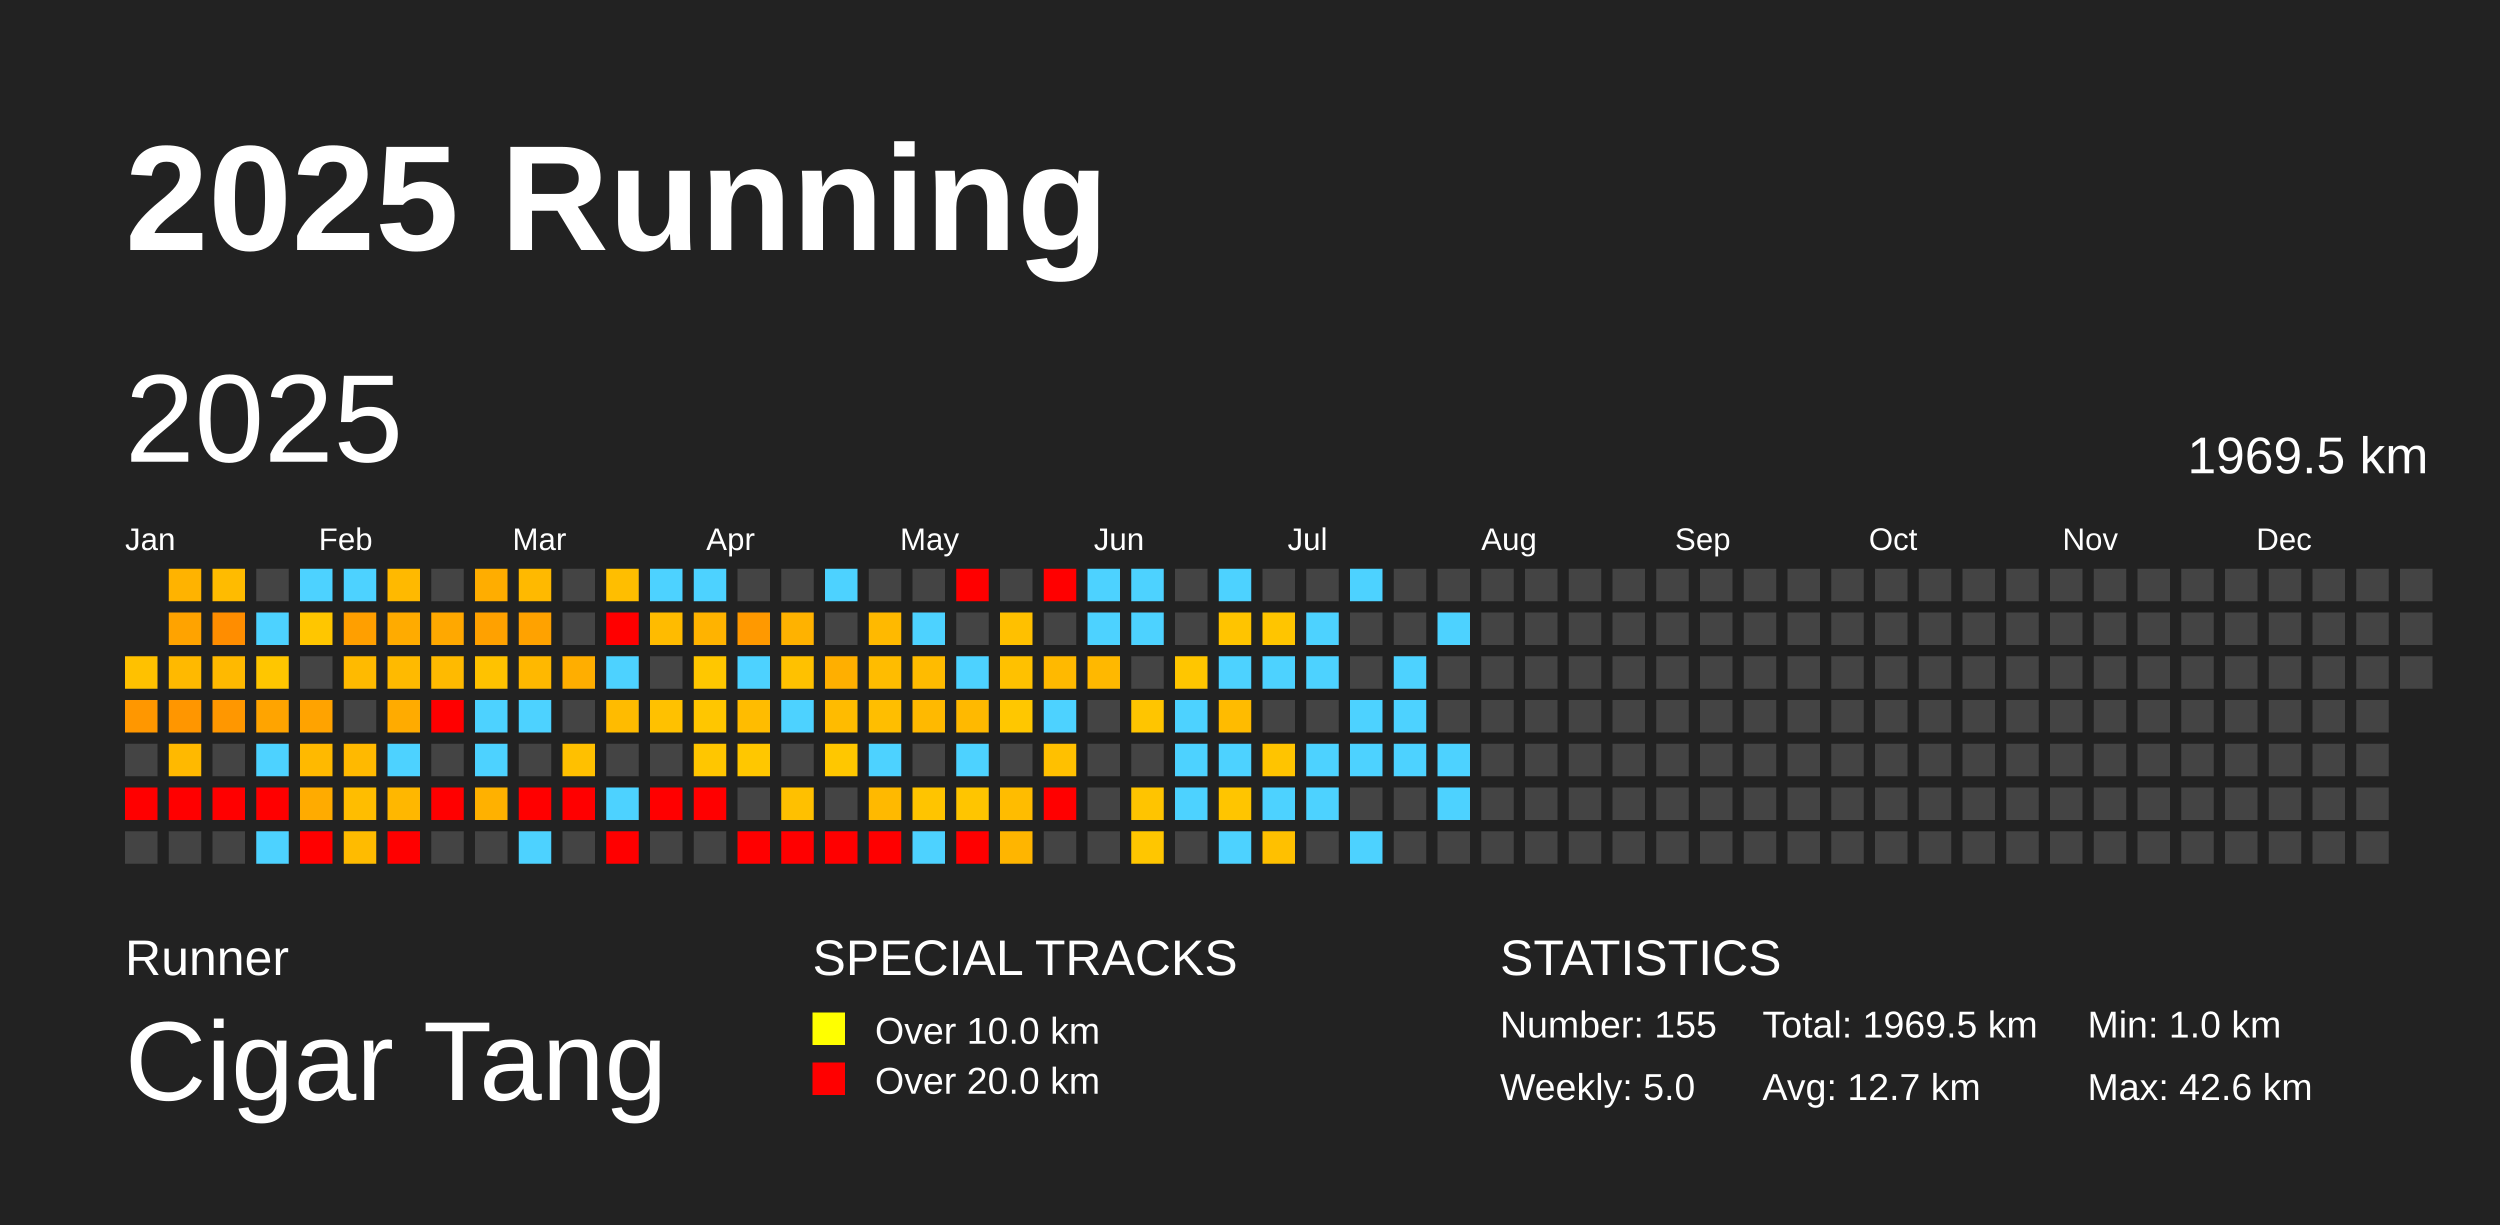
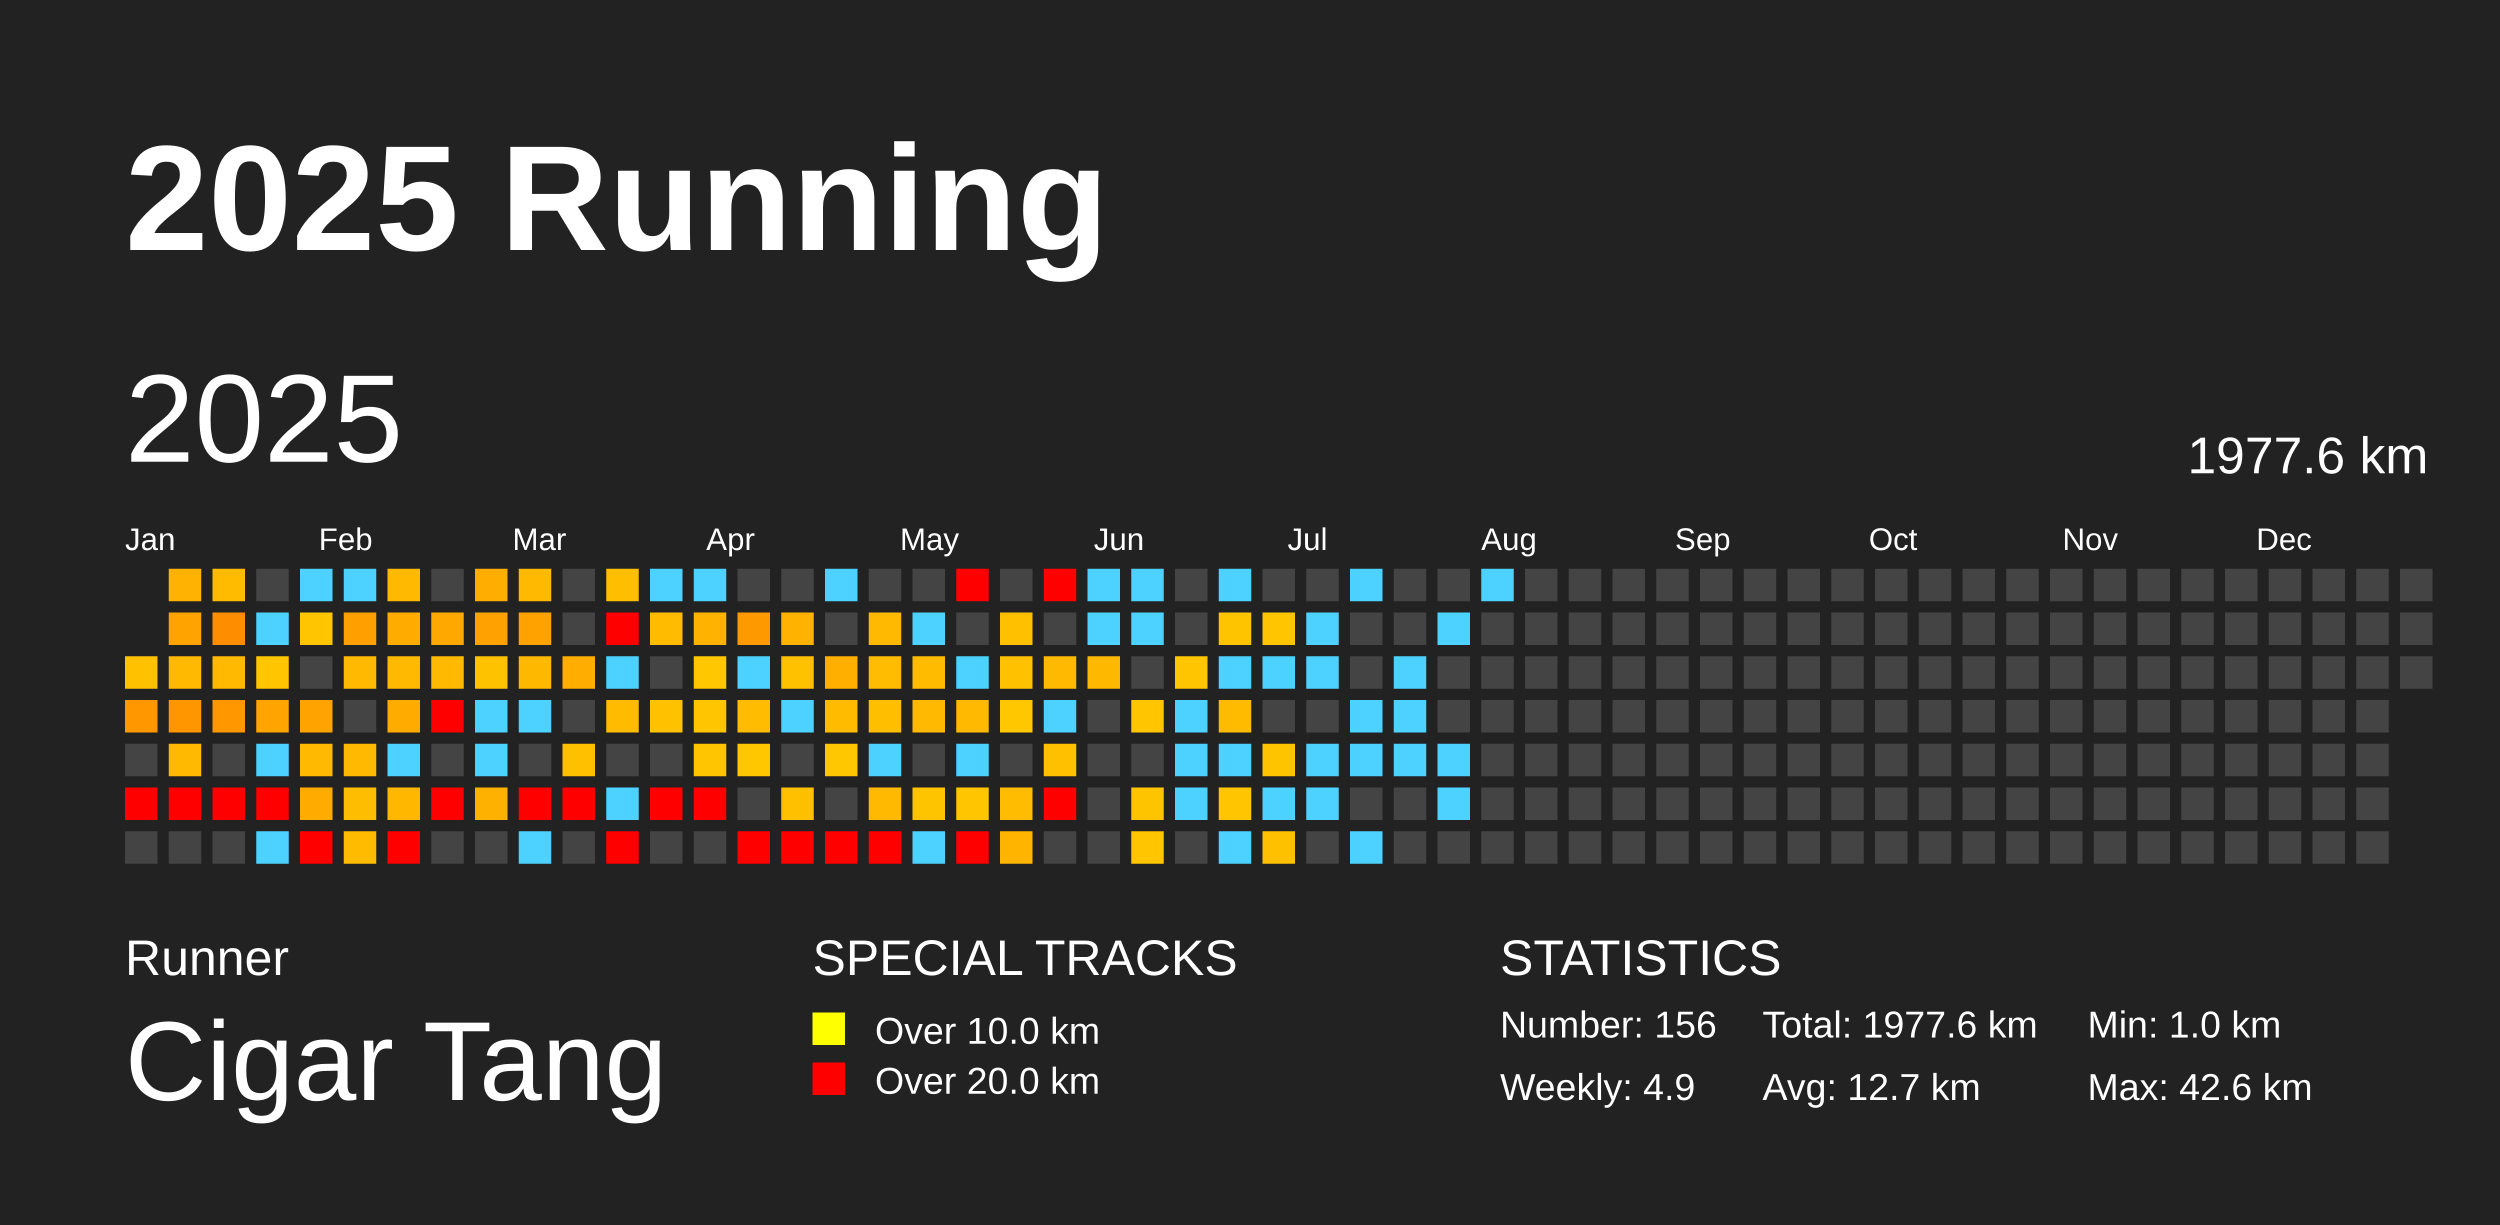
<svg xmlns="http://www.w3.org/2000/svg" baseProfile="full" height="98mm" version="1.1" viewBox="0,0,200,98" width="200mm">
  <defs />
  <rect fill="#222222" height="98" width="200" x="0" y="0" />
  <text fill="#FFFFFF" style="font-size:12px; font-family:Arial; font-weight:bold;" x="10" y="20">2025 Running</text>
  <text fill="#FFFFFF" style="font-size:4px; font-family:Arial" x="10" y="78">Runner</text>
  <text fill="#FFFFFF" style="font-size:9px; font-family:Arial" x="10" y="88">Cigar Tang</text>
  <text fill="#FFFFFF" style="font-size:4px; font-family:Arial" x="65" y="78">SPECIAL TRACKS</text>
  <rect fill="yellow" height="2.6" width="2.6" x="65" y="81" />
  <text fill="#FFFFFF" style="font-size:3px; font-family:Arial" x="70" y="83.5">Over 10.0 km</text>
  <rect fill="red" height="2.6" width="2.6" x="65" y="85" />
  <text fill="#FFFFFF" style="font-size:3px; font-family:Arial" x="70" y="87.5">Over 20.0 km</text>
  <text fill="#FFFFFF" style="font-size:4px; font-family:Arial" x="120" y="78">STATISTICS</text>
-   <text fill="#FFFFFF" style="font-size:3px; font-family:Arial" x="120" y="83">Number: 155</text>
-   <text fill="#FFFFFF" style="font-size:3px; font-family:Arial" x="120" y="88">Weekly: 5.0</text>
-   <text fill="#FFFFFF" style="font-size:3px; font-family:Arial" x="141" y="83">Total: 1969.5 km</text>
+   <text fill="#FFFFFF" style="font-size:3px; font-family:Arial" x="120" y="83">Number: 156</text>
+   <text fill="#FFFFFF" style="font-size:3px; font-family:Arial" x="120" y="88">Weekly: 4.9</text>
+   <text fill="#FFFFFF" style="font-size:3px; font-family:Arial" x="141" y="83">Total: 1977.6 km</text>
  <text fill="#FFFFFF" style="font-size:3px; font-family:Arial" x="141" y="88">Avg: 12.7 km</text>
  <text fill="#FFFFFF" style="font-size:3px; font-family:Arial" x="167" y="83">Min: 1.0 km</text>
  <text fill="#FFFFFF" style="font-size:3px; font-family:Arial" x="167" y="88">Max: 42.6 km</text>
  <text dominant-baseline="hanging" fill="#FFFFFF" style="font-size:10.0px; font-family:Arial;" x="10" y="30">2025</text>
-   <text dominant-baseline="hanging" fill="#FFFFFF" style="font-size:4.125px; font-family:Arial;" x="175" y="35">1969.5 km</text>
+   <text dominant-baseline="hanging" fill="#FFFFFF" style="font-size:4.125px; font-family:Arial;" x="175" y="35">1977.6 km</text>
  <text fill="#FFFFFF" style="font-size:2.5px; font-family:Arial" x="10.0" y="44">Jan</text>
  <text fill="#FFFFFF" style="font-size:2.5px; font-family:Arial" x="25.5" y="44">Feb</text>
  <text fill="#FFFFFF" style="font-size:2.5px; font-family:Arial" x="41.0" y="44">Mar</text>
  <text fill="#FFFFFF" style="font-size:2.5px; font-family:Arial" x="56.5" y="44">Apr</text>
  <text fill="#FFFFFF" style="font-size:2.5px; font-family:Arial" x="72.0" y="44">May</text>
  <text fill="#FFFFFF" style="font-size:2.5px; font-family:Arial" x="87.5" y="44">Jun</text>
  <text fill="#FFFFFF" style="font-size:2.5px; font-family:Arial" x="103.0" y="44">Jul</text>
  <text fill="#FFFFFF" style="font-size:2.5px; font-family:Arial" x="118.5" y="44">Aug</text>
  <text fill="#FFFFFF" style="font-size:2.5px; font-family:Arial" x="134.0" y="44">Sep</text>
  <text fill="#FFFFFF" style="font-size:2.5px; font-family:Arial" x="149.5" y="44">Oct</text>
  <text fill="#FFFFFF" style="font-size:2.5px; font-family:Arial" x="165.0" y="44">Nov</text>
  <text fill="#FFFFFF" style="font-size:2.5px; font-family:Arial" x="180.5" y="44">Dec</text>
  <rect fill="#ffc100" height="2.6" width="2.6" x="10.0" y="52.5" />
  <rect fill="#ff9700" height="2.6" width="2.6" x="10.0" y="56.0" />
  <rect fill="#444444" height="2.6" width="2.6" x="10.0" y="59.5" />
  <rect fill="red" height="2.6" width="2.6" x="10.0" y="63.0" />
  <rect fill="#444444" height="2.6" width="2.6" x="10.0" y="66.5" />
  <rect fill="#ffb300" height="2.6" width="2.6" x="13.5" y="45.5" />
  <rect fill="#ffa300" height="2.6" width="2.6" x="13.5" y="49.0" />
  <rect fill="#ffb900" height="2.6" width="2.6" x="13.5" y="52.5" />
  <rect fill="#ff9600" height="2.6" width="2.6" x="13.5" y="56.0" />
  <rect fill="#ffb900" height="2.6" width="2.6" x="13.5" y="59.5" />
  <rect fill="red" height="2.6" width="2.6" x="13.5" y="63.0" />
  <rect fill="#444444" height="2.6" width="2.6" x="13.5" y="66.5" />
  <rect fill="#ffbb00" height="2.6" width="2.6" x="17.0" y="45.5" />
  <rect fill="#ff8d00" height="2.6" width="2.6" x="17.0" y="49.0" />
  <rect fill="#ffb900" height="2.6" width="2.6" x="17.0" y="52.5" />
  <rect fill="#ff9700" height="2.6" width="2.6" x="17.0" y="56.0" />
  <rect fill="#444444" height="2.6" width="2.6" x="17.0" y="59.5" />
  <rect fill="red" height="2.6" width="2.6" x="17.0" y="63.0" />
  <rect fill="#444444" height="2.6" width="2.6" x="17.0" y="66.5" />
  <rect fill="#444444" height="2.6" width="2.6" x="20.5" y="45.5" />
  <rect fill="#4dd2ff" height="2.6" width="2.6" x="20.5" y="49.0" />
  <rect fill="#ffc600" height="2.6" width="2.6" x="20.5" y="52.5" />
  <rect fill="#ffa400" height="2.6" width="2.6" x="20.5" y="56.0" />
  <rect fill="#4dd2ff" height="2.6" width="2.6" x="20.5" y="59.5" />
  <rect fill="red" height="2.6" width="2.6" x="20.5" y="63.0" />
  <rect fill="#4dd2ff" height="2.6" width="2.6" x="20.5" y="66.5" />
  <rect fill="#4dd2ff" height="2.6" width="2.6" x="24.0" y="45.5" />
  <rect fill="#ffc600" height="2.6" width="2.6" x="24.0" y="49.0" />
  <rect fill="#444444" height="2.6" width="2.6" x="24.0" y="52.5" />
  <rect fill="#ffa300" height="2.6" width="2.6" x="24.0" y="56.0" />
  <rect fill="#ffb900" height="2.6" width="2.6" x="24.0" y="59.5" />
  <rect fill="#ffab00" height="2.6" width="2.6" x="24.0" y="63.0" />
  <rect fill="red" height="2.6" width="2.6" x="24.0" y="66.5" />
  <rect fill="#4dd2ff" height="2.6" width="2.6" x="27.5" y="45.5" />
  <rect fill="#ff9f00" height="2.6" width="2.6" x="27.5" y="49.0" />
  <rect fill="#ffba00" height="2.6" width="2.6" x="27.5" y="52.5" />
  <rect fill="#444444" height="2.6" width="2.6" x="27.5" y="56.0" />
  <rect fill="#ffb900" height="2.6" width="2.6" x="27.5" y="59.5" />
  <rect fill="#ffbd00" height="2.6" width="2.6" x="27.5" y="63.0" />
  <rect fill="#ffbb00" height="2.6" width="2.6" x="27.5" y="66.5" />
  <rect fill="#ffb900" height="2.6" width="2.6" x="31.0" y="45.5" />
  <rect fill="#ffab00" height="2.6" width="2.6" x="31.0" y="49.0" />
  <rect fill="#ffba00" height="2.6" width="2.6" x="31.0" y="52.5" />
  <rect fill="#ffab00" height="2.6" width="2.6" x="31.0" y="56.0" />
  <rect fill="#4dd2ff" height="2.6" width="2.6" x="31.0" y="59.5" />
  <rect fill="#ffb700" height="2.6" width="2.6" x="31.0" y="63.0" />
  <rect fill="red" height="2.6" width="2.6" x="31.0" y="66.5" />
  <rect fill="#444444" height="2.6" width="2.6" x="34.5" y="45.5" />
  <rect fill="#ffa800" height="2.6" width="2.6" x="34.5" y="49.0" />
  <rect fill="#ffba00" height="2.6" width="2.6" x="34.5" y="52.5" />
  <rect fill="red" height="2.6" width="2.6" x="34.5" y="56.0" />
  <rect fill="#444444" height="2.6" width="2.6" x="34.5" y="59.5" />
  <rect fill="red" height="2.6" width="2.6" x="34.5" y="63.0" />
  <rect fill="#444444" height="2.6" width="2.6" x="34.5" y="66.5" />
  <rect fill="#ffad00" height="2.6" width="2.6" x="38.0" y="45.5" />
  <rect fill="#ffa100" height="2.6" width="2.6" x="38.0" y="49.0" />
  <rect fill="#ffc200" height="2.6" width="2.6" x="38.0" y="52.5" />
  <rect fill="#4dd2ff" height="2.6" width="2.6" x="38.0" y="56.0" />
  <rect fill="#4dd2ff" height="2.6" width="2.6" x="38.0" y="59.5" />
  <rect fill="#ffb100" height="2.6" width="2.6" x="38.0" y="63.0" />
  <rect fill="#444444" height="2.6" width="2.6" x="38.0" y="66.5" />
  <rect fill="#ffb900" height="2.6" width="2.6" x="41.5" y="45.5" />
  <rect fill="#ffa200" height="2.6" width="2.6" x="41.5" y="49.0" />
  <rect fill="#ffb800" height="2.6" width="2.6" x="41.5" y="52.5" />
  <rect fill="#4dd2ff" height="2.6" width="2.6" x="41.5" y="56.0" />
  <rect fill="#444444" height="2.6" width="2.6" x="41.5" y="59.5" />
  <rect fill="red" height="2.6" width="2.6" x="41.5" y="63.0" />
  <rect fill="#4dd2ff" height="2.6" width="2.6" x="41.5" y="66.5" />
  <rect fill="#444444" height="2.6" width="2.6" x="45.0" y="45.5" />
  <rect fill="#444444" height="2.6" width="2.6" x="45.0" y="49.0" />
  <rect fill="#ffae00" height="2.6" width="2.6" x="45.0" y="52.5" />
  <rect fill="#444444" height="2.6" width="2.6" x="45.0" y="56.0" />
  <rect fill="#ffc000" height="2.6" width="2.6" x="45.0" y="59.5" />
  <rect fill="red" height="2.6" width="2.6" x="45.0" y="63.0" />
  <rect fill="#444444" height="2.6" width="2.6" x="45.0" y="66.5" />
  <rect fill="#ffbe00" height="2.6" width="2.6" x="48.5" y="45.5" />
  <rect fill="red" height="2.6" width="2.6" x="48.5" y="49.0" />
  <rect fill="#4dd2ff" height="2.6" width="2.6" x="48.5" y="52.5" />
  <rect fill="#ffbb00" height="2.6" width="2.6" x="48.5" y="56.0" />
  <rect fill="#444444" height="2.6" width="2.6" x="48.5" y="59.5" />
  <rect fill="#4dd2ff" height="2.6" width="2.6" x="48.5" y="63.0" />
  <rect fill="red" height="2.6" width="2.6" x="48.5" y="66.5" />
  <rect fill="#4dd2ff" height="2.6" width="2.6" x="52.0" y="45.5" />
  <rect fill="#ffbb00" height="2.6" width="2.6" x="52.0" y="49.0" />
  <rect fill="#444444" height="2.6" width="2.6" x="52.0" y="52.5" />
  <rect fill="#ffc100" height="2.6" width="2.6" x="52.0" y="56.0" />
  <rect fill="#444444" height="2.6" width="2.6" x="52.0" y="59.5" />
  <rect fill="red" height="2.6" width="2.6" x="52.0" y="63.0" />
  <rect fill="#444444" height="2.6" width="2.6" x="52.0" y="66.5" />
  <rect fill="#4dd2ff" height="2.6" width="2.6" x="55.5" y="45.5" />
  <rect fill="#ffb300" height="2.6" width="2.6" x="55.5" y="49.0" />
  <rect fill="#ffc700" height="2.6" width="2.6" x="55.5" y="52.5" />
  <rect fill="#ffc600" height="2.6" width="2.6" x="55.5" y="56.0" />
  <rect fill="#ffc600" height="2.6" width="2.6" x="55.5" y="59.5" />
  <rect fill="red" height="2.6" width="2.6" x="55.5" y="63.0" />
  <rect fill="#444444" height="2.6" width="2.6" x="55.5" y="66.5" />
  <rect fill="#444444" height="2.6" width="2.6" x="59.0" y="45.5" />
  <rect fill="#ff9900" height="2.6" width="2.6" x="59.0" y="49.0" />
  <rect fill="#4dd2ff" height="2.6" width="2.6" x="59.0" y="52.5" />
  <rect fill="#ffbc00" height="2.6" width="2.6" x="59.0" y="56.0" />
  <rect fill="#ffc700" height="2.6" width="2.6" x="59.0" y="59.5" />
  <rect fill="#444444" height="2.6" width="2.6" x="59.0" y="63.0" />
  <rect fill="red" height="2.6" width="2.6" x="59.0" y="66.5" />
  <rect fill="#444444" height="2.6" width="2.6" x="62.5" y="45.5" />
  <rect fill="#ffb200" height="2.6" width="2.6" x="62.5" y="49.0" />
  <rect fill="#ffc100" height="2.6" width="2.6" x="62.5" y="52.5" />
  <rect fill="#4dd2ff" height="2.6" width="2.6" x="62.5" y="56.0" />
  <rect fill="#444444" height="2.6" width="2.6" x="62.5" y="59.5" />
  <rect fill="#ffc000" height="2.6" width="2.6" x="62.5" y="63.0" />
  <rect fill="red" height="2.6" width="2.6" x="62.5" y="66.5" />
  <rect fill="#4dd2ff" height="2.6" width="2.6" x="66.0" y="45.5" />
  <rect fill="#444444" height="2.6" width="2.6" x="66.0" y="49.0" />
  <rect fill="#ffaf00" height="2.6" width="2.6" x="66.0" y="52.5" />
  <rect fill="#ffbb00" height="2.6" width="2.6" x="66.0" y="56.0" />
  <rect fill="#ffc700" height="2.6" width="2.6" x="66.0" y="59.5" />
  <rect fill="#444444" height="2.6" width="2.6" x="66.0" y="63.0" />
  <rect fill="red" height="2.6" width="2.6" x="66.0" y="66.5" />
  <rect fill="#444444" height="2.6" width="2.6" x="69.5" y="45.5" />
  <rect fill="#ffb900" height="2.6" width="2.6" x="69.5" y="49.0" />
  <rect fill="#ffbc00" height="2.6" width="2.6" x="69.5" y="52.5" />
  <rect fill="#ffbe00" height="2.6" width="2.6" x="69.5" y="56.0" />
  <rect fill="#4dd2ff" height="2.6" width="2.6" x="69.5" y="59.5" />
  <rect fill="#ffb900" height="2.6" width="2.6" x="69.5" y="63.0" />
  <rect fill="red" height="2.6" width="2.6" x="69.5" y="66.5" />
  <rect fill="#444444" height="2.6" width="2.6" x="73.0" y="45.5" />
  <rect fill="#4dd2ff" height="2.6" width="2.6" x="73.0" y="49.0" />
  <rect fill="#ffbb00" height="2.6" width="2.6" x="73.0" y="52.5" />
  <rect fill="#ffb900" height="2.6" width="2.6" x="73.0" y="56.0" />
  <rect fill="#444444" height="2.6" width="2.6" x="73.0" y="59.5" />
  <rect fill="#ffc400" height="2.6" width="2.6" x="73.0" y="63.0" />
  <rect fill="#4dd2ff" height="2.6" width="2.6" x="73.0" y="66.5" />
  <rect fill="red" height="2.6" width="2.6" x="76.5" y="45.5" />
  <rect fill="#444444" height="2.6" width="2.6" x="76.5" y="49.0" />
  <rect fill="#4dd2ff" height="2.6" width="2.6" x="76.5" y="52.5" />
  <rect fill="#ffb900" height="2.6" width="2.6" x="76.5" y="56.0" />
  <rect fill="#4dd2ff" height="2.6" width="2.6" x="76.5" y="59.5" />
  <rect fill="#ffc500" height="2.6" width="2.6" x="76.5" y="63.0" />
  <rect fill="red" height="2.6" width="2.6" x="76.5" y="66.5" />
  <rect fill="#444444" height="2.6" width="2.6" x="80.0" y="45.5" />
  <rect fill="#ffc000" height="2.6" width="2.6" x="80.0" y="49.0" />
  <rect fill="#ffc100" height="2.6" width="2.6" x="80.0" y="52.5" />
  <rect fill="#ffc700" height="2.6" width="2.6" x="80.0" y="56.0" />
  <rect fill="#444444" height="2.6" width="2.6" x="80.0" y="59.5" />
  <rect fill="#ffbc00" height="2.6" width="2.6" x="80.0" y="63.0" />
  <rect fill="#ffb500" height="2.6" width="2.6" x="80.0" y="66.5" />
  <rect fill="red" height="2.6" width="2.6" x="83.5" y="45.5" />
  <rect fill="#444444" height="2.6" width="2.6" x="83.5" y="49.0" />
  <rect fill="#ffb900" height="2.6" width="2.6" x="83.5" y="52.5" />
  <rect fill="#4dd2ff" height="2.6" width="2.6" x="83.5" y="56.0" />
  <rect fill="#ffc000" height="2.6" width="2.6" x="83.5" y="59.5" />
  <rect fill="red" height="2.6" width="2.6" x="83.5" y="63.0" />
  <rect fill="#444444" height="2.6" width="2.6" x="83.5" y="66.5" />
  <rect fill="#4dd2ff" height="2.6" width="2.6" x="87.0" y="45.5" />
  <rect fill="#4dd2ff" height="2.6" width="2.6" x="87.0" y="49.0" />
  <rect fill="#ffb800" height="2.6" width="2.6" x="87.0" y="52.5" />
  <rect fill="#444444" height="2.6" width="2.6" x="87.0" y="56.0" />
  <rect fill="#444444" height="2.6" width="2.6" x="87.0" y="59.5" />
  <rect fill="#444444" height="2.6" width="2.6" x="87.0" y="63.0" />
  <rect fill="#444444" height="2.6" width="2.6" x="87.0" y="66.5" />
  <rect fill="#4dd2ff" height="2.6" width="2.6" x="90.5" y="45.5" />
  <rect fill="#4dd2ff" height="2.6" width="2.6" x="90.5" y="49.0" />
  <rect fill="#444444" height="2.6" width="2.6" x="90.5" y="52.5" />
  <rect fill="#ffc500" height="2.6" width="2.6" x="90.5" y="56.0" />
  <rect fill="#444444" height="2.6" width="2.6" x="90.5" y="59.5" />
  <rect fill="#ffc400" height="2.6" width="2.6" x="90.5" y="63.0" />
  <rect fill="#ffc600" height="2.6" width="2.6" x="90.5" y="66.5" />
  <rect fill="#444444" height="2.6" width="2.6" x="94.0" y="45.5" />
  <rect fill="#444444" height="2.6" width="2.6" x="94.0" y="49.0" />
  <rect fill="#ffc600" height="2.6" width="2.6" x="94.0" y="52.5" />
  <rect fill="#4dd2ff" height="2.6" width="2.6" x="94.0" y="56.0" />
  <rect fill="#4dd2ff" height="2.6" width="2.6" x="94.0" y="59.5" />
  <rect fill="#4dd2ff" height="2.6" width="2.6" x="94.0" y="63.0" />
  <rect fill="#444444" height="2.6" width="2.6" x="94.0" y="66.5" />
  <rect fill="#4dd2ff" height="2.6" width="2.6" x="97.5" y="45.5" />
  <rect fill="#ffc400" height="2.6" width="2.6" x="97.5" y="49.0" />
  <rect fill="#4dd2ff" height="2.6" width="2.6" x="97.5" y="52.5" />
  <rect fill="#ffbb00" height="2.6" width="2.6" x="97.5" y="56.0" />
  <rect fill="#4dd2ff" height="2.6" width="2.6" x="97.5" y="59.5" />
  <rect fill="#ffc500" height="2.6" width="2.6" x="97.5" y="63.0" />
  <rect fill="#4dd2ff" height="2.6" width="2.6" x="97.5" y="66.5" />
  <rect fill="#444444" height="2.6" width="2.6" x="101.0" y="45.5" />
  <rect fill="#ffc500" height="2.6" width="2.6" x="101.0" y="49.0" />
  <rect fill="#4dd2ff" height="2.6" width="2.6" x="101.0" y="52.5" />
  <rect fill="#444444" height="2.6" width="2.6" x="101.0" y="56.0" />
  <rect fill="#ffc400" height="2.6" width="2.6" x="101.0" y="59.5" />
  <rect fill="#4dd2ff" height="2.6" width="2.6" x="101.0" y="63.0" />
  <rect fill="#ffc000" height="2.6" width="2.6" x="101.0" y="66.5" />
  <rect fill="#444444" height="2.6" width="2.6" x="104.5" y="45.5" />
  <rect fill="#4dd2ff" height="2.6" width="2.6" x="104.5" y="49.0" />
  <rect fill="#4dd2ff" height="2.6" width="2.6" x="104.5" y="52.5" />
  <rect fill="#444444" height="2.6" width="2.6" x="104.5" y="56.0" />
  <rect fill="#4dd2ff" height="2.6" width="2.6" x="104.5" y="59.5" />
  <rect fill="#4dd2ff" height="2.6" width="2.6" x="104.5" y="63.0" />
  <rect fill="#444444" height="2.6" width="2.6" x="104.5" y="66.5" />
  <rect fill="#4dd2ff" height="2.6" width="2.6" x="108.0" y="45.5" />
  <rect fill="#444444" height="2.6" width="2.6" x="108.0" y="49.0" />
  <rect fill="#444444" height="2.6" width="2.6" x="108.0" y="52.5" />
  <rect fill="#4dd2ff" height="2.6" width="2.6" x="108.0" y="56.0" />
  <rect fill="#4dd2ff" height="2.6" width="2.6" x="108.0" y="59.5" />
  <rect fill="#444444" height="2.6" width="2.6" x="108.0" y="63.0" />
  <rect fill="#4dd2ff" height="2.6" width="2.6" x="108.0" y="66.5" />
  <rect fill="#444444" height="2.6" width="2.6" x="111.5" y="45.5" />
  <rect fill="#444444" height="2.6" width="2.6" x="111.5" y="49.0" />
  <rect fill="#4dd2ff" height="2.6" width="2.6" x="111.5" y="52.5" />
  <rect fill="#4dd2ff" height="2.6" width="2.6" x="111.5" y="56.0" />
  <rect fill="#4dd2ff" height="2.6" width="2.6" x="111.5" y="59.5" />
  <rect fill="#444444" height="2.6" width="2.6" x="111.5" y="63.0" />
  <rect fill="#444444" height="2.6" width="2.6" x="111.5" y="66.5" />
  <rect fill="#444444" height="2.6" width="2.6" x="115.0" y="45.5" />
  <rect fill="#4dd2ff" height="2.6" width="2.6" x="115.0" y="49.0" />
  <rect fill="#444444" height="2.6" width="2.6" x="115.0" y="52.5" />
  <rect fill="#444444" height="2.6" width="2.6" x="115.0" y="56.0" />
  <rect fill="#4dd2ff" height="2.6" width="2.6" x="115.0" y="59.5" />
  <rect fill="#4dd2ff" height="2.6" width="2.6" x="115.0" y="63.0" />
  <rect fill="#444444" height="2.6" width="2.6" x="115.0" y="66.5" />
-   <rect fill="#444444" height="2.6" width="2.6" x="118.5" y="45.5" />
+   <rect fill="#4dd2ff" height="2.6" width="2.6" x="118.5" y="45.5" />
  <rect fill="#444444" height="2.6" width="2.6" x="118.5" y="49.0" />
  <rect fill="#444444" height="2.6" width="2.6" x="118.5" y="52.5" />
  <rect fill="#444444" height="2.6" width="2.6" x="118.5" y="56.0" />
  <rect fill="#444444" height="2.6" width="2.6" x="118.5" y="59.5" />
  <rect fill="#444444" height="2.6" width="2.6" x="118.5" y="63.0" />
  <rect fill="#444444" height="2.6" width="2.6" x="118.5" y="66.5" />
  <rect fill="#444444" height="2.6" width="2.6" x="122.0" y="45.5" />
  <rect fill="#444444" height="2.6" width="2.6" x="122.0" y="49.0" />
  <rect fill="#444444" height="2.6" width="2.6" x="122.0" y="52.5" />
  <rect fill="#444444" height="2.6" width="2.6" x="122.0" y="56.0" />
  <rect fill="#444444" height="2.6" width="2.6" x="122.0" y="59.5" />
  <rect fill="#444444" height="2.6" width="2.6" x="122.0" y="63.0" />
  <rect fill="#444444" height="2.6" width="2.6" x="122.0" y="66.5" />
  <rect fill="#444444" height="2.6" width="2.6" x="125.5" y="45.5" />
  <rect fill="#444444" height="2.6" width="2.6" x="125.5" y="49.0" />
  <rect fill="#444444" height="2.6" width="2.6" x="125.5" y="52.5" />
  <rect fill="#444444" height="2.6" width="2.6" x="125.5" y="56.0" />
  <rect fill="#444444" height="2.6" width="2.6" x="125.5" y="59.5" />
  <rect fill="#444444" height="2.6" width="2.6" x="125.5" y="63.0" />
  <rect fill="#444444" height="2.6" width="2.6" x="125.5" y="66.5" />
  <rect fill="#444444" height="2.6" width="2.6" x="129.0" y="45.5" />
  <rect fill="#444444" height="2.6" width="2.6" x="129.0" y="49.0" />
  <rect fill="#444444" height="2.6" width="2.6" x="129.0" y="52.5" />
  <rect fill="#444444" height="2.6" width="2.6" x="129.0" y="56.0" />
  <rect fill="#444444" height="2.6" width="2.6" x="129.0" y="59.5" />
  <rect fill="#444444" height="2.6" width="2.6" x="129.0" y="63.0" />
  <rect fill="#444444" height="2.6" width="2.6" x="129.0" y="66.5" />
  <rect fill="#444444" height="2.6" width="2.6" x="132.5" y="45.5" />
  <rect fill="#444444" height="2.6" width="2.6" x="132.5" y="49.0" />
  <rect fill="#444444" height="2.6" width="2.6" x="132.5" y="52.5" />
  <rect fill="#444444" height="2.6" width="2.6" x="132.5" y="56.0" />
  <rect fill="#444444" height="2.6" width="2.6" x="132.5" y="59.5" />
  <rect fill="#444444" height="2.6" width="2.6" x="132.5" y="63.0" />
  <rect fill="#444444" height="2.6" width="2.6" x="132.5" y="66.5" />
  <rect fill="#444444" height="2.6" width="2.6" x="136.0" y="45.5" />
  <rect fill="#444444" height="2.6" width="2.6" x="136.0" y="49.0" />
  <rect fill="#444444" height="2.6" width="2.6" x="136.0" y="52.5" />
  <rect fill="#444444" height="2.6" width="2.6" x="136.0" y="56.0" />
  <rect fill="#444444" height="2.6" width="2.6" x="136.0" y="59.5" />
  <rect fill="#444444" height="2.6" width="2.6" x="136.0" y="63.0" />
  <rect fill="#444444" height="2.6" width="2.6" x="136.0" y="66.5" />
  <rect fill="#444444" height="2.6" width="2.6" x="139.5" y="45.5" />
  <rect fill="#444444" height="2.6" width="2.6" x="139.5" y="49.0" />
  <rect fill="#444444" height="2.6" width="2.6" x="139.5" y="52.5" />
  <rect fill="#444444" height="2.6" width="2.6" x="139.5" y="56.0" />
  <rect fill="#444444" height="2.6" width="2.6" x="139.5" y="59.5" />
  <rect fill="#444444" height="2.6" width="2.6" x="139.5" y="63.0" />
  <rect fill="#444444" height="2.6" width="2.6" x="139.5" y="66.5" />
  <rect fill="#444444" height="2.6" width="2.6" x="143.0" y="45.5" />
  <rect fill="#444444" height="2.6" width="2.6" x="143.0" y="49.0" />
  <rect fill="#444444" height="2.6" width="2.6" x="143.0" y="52.5" />
  <rect fill="#444444" height="2.6" width="2.6" x="143.0" y="56.0" />
  <rect fill="#444444" height="2.6" width="2.6" x="143.0" y="59.5" />
  <rect fill="#444444" height="2.6" width="2.6" x="143.0" y="63.0" />
  <rect fill="#444444" height="2.6" width="2.6" x="143.0" y="66.5" />
  <rect fill="#444444" height="2.6" width="2.6" x="146.5" y="45.5" />
  <rect fill="#444444" height="2.6" width="2.6" x="146.5" y="49.0" />
  <rect fill="#444444" height="2.6" width="2.6" x="146.5" y="52.5" />
  <rect fill="#444444" height="2.6" width="2.6" x="146.5" y="56.0" />
  <rect fill="#444444" height="2.6" width="2.6" x="146.5" y="59.5" />
  <rect fill="#444444" height="2.6" width="2.6" x="146.5" y="63.0" />
  <rect fill="#444444" height="2.6" width="2.6" x="146.5" y="66.5" />
  <rect fill="#444444" height="2.6" width="2.6" x="150.0" y="45.5" />
  <rect fill="#444444" height="2.6" width="2.6" x="150.0" y="49.0" />
  <rect fill="#444444" height="2.6" width="2.6" x="150.0" y="52.5" />
  <rect fill="#444444" height="2.6" width="2.6" x="150.0" y="56.0" />
  <rect fill="#444444" height="2.6" width="2.6" x="150.0" y="59.5" />
  <rect fill="#444444" height="2.6" width="2.6" x="150.0" y="63.0" />
  <rect fill="#444444" height="2.6" width="2.6" x="150.0" y="66.5" />
  <rect fill="#444444" height="2.6" width="2.6" x="153.5" y="45.5" />
  <rect fill="#444444" height="2.6" width="2.6" x="153.5" y="49.0" />
  <rect fill="#444444" height="2.6" width="2.6" x="153.5" y="52.5" />
  <rect fill="#444444" height="2.6" width="2.6" x="153.5" y="56.0" />
  <rect fill="#444444" height="2.6" width="2.6" x="153.5" y="59.5" />
  <rect fill="#444444" height="2.6" width="2.6" x="153.5" y="63.0" />
  <rect fill="#444444" height="2.6" width="2.6" x="153.5" y="66.5" />
  <rect fill="#444444" height="2.6" width="2.6" x="157.0" y="45.5" />
  <rect fill="#444444" height="2.6" width="2.6" x="157.0" y="49.0" />
  <rect fill="#444444" height="2.6" width="2.6" x="157.0" y="52.5" />
  <rect fill="#444444" height="2.6" width="2.6" x="157.0" y="56.0" />
  <rect fill="#444444" height="2.6" width="2.6" x="157.0" y="59.5" />
  <rect fill="#444444" height="2.6" width="2.6" x="157.0" y="63.0" />
  <rect fill="#444444" height="2.6" width="2.6" x="157.0" y="66.5" />
  <rect fill="#444444" height="2.6" width="2.6" x="160.5" y="45.5" />
  <rect fill="#444444" height="2.6" width="2.6" x="160.5" y="49.0" />
  <rect fill="#444444" height="2.6" width="2.6" x="160.5" y="52.5" />
  <rect fill="#444444" height="2.6" width="2.6" x="160.5" y="56.0" />
  <rect fill="#444444" height="2.6" width="2.6" x="160.5" y="59.5" />
  <rect fill="#444444" height="2.6" width="2.6" x="160.5" y="63.0" />
  <rect fill="#444444" height="2.6" width="2.6" x="160.5" y="66.5" />
  <rect fill="#444444" height="2.6" width="2.6" x="164.0" y="45.5" />
  <rect fill="#444444" height="2.6" width="2.6" x="164.0" y="49.0" />
  <rect fill="#444444" height="2.6" width="2.6" x="164.0" y="52.5" />
  <rect fill="#444444" height="2.6" width="2.6" x="164.0" y="56.0" />
  <rect fill="#444444" height="2.6" width="2.6" x="164.0" y="59.5" />
  <rect fill="#444444" height="2.6" width="2.6" x="164.0" y="63.0" />
  <rect fill="#444444" height="2.6" width="2.6" x="164.0" y="66.5" />
  <rect fill="#444444" height="2.6" width="2.6" x="167.5" y="45.5" />
  <rect fill="#444444" height="2.6" width="2.6" x="167.5" y="49.0" />
  <rect fill="#444444" height="2.6" width="2.6" x="167.5" y="52.5" />
  <rect fill="#444444" height="2.6" width="2.6" x="167.5" y="56.0" />
  <rect fill="#444444" height="2.6" width="2.6" x="167.5" y="59.5" />
  <rect fill="#444444" height="2.6" width="2.6" x="167.5" y="63.0" />
  <rect fill="#444444" height="2.6" width="2.6" x="167.5" y="66.5" />
  <rect fill="#444444" height="2.6" width="2.6" x="171.0" y="45.5" />
  <rect fill="#444444" height="2.6" width="2.6" x="171.0" y="49.0" />
  <rect fill="#444444" height="2.6" width="2.6" x="171.0" y="52.5" />
  <rect fill="#444444" height="2.6" width="2.6" x="171.0" y="56.0" />
  <rect fill="#444444" height="2.6" width="2.6" x="171.0" y="59.5" />
  <rect fill="#444444" height="2.6" width="2.6" x="171.0" y="63.0" />
  <rect fill="#444444" height="2.6" width="2.6" x="171.0" y="66.5" />
  <rect fill="#444444" height="2.6" width="2.6" x="174.5" y="45.5" />
  <rect fill="#444444" height="2.6" width="2.6" x="174.5" y="49.0" />
  <rect fill="#444444" height="2.6" width="2.6" x="174.5" y="52.5" />
  <rect fill="#444444" height="2.6" width="2.6" x="174.5" y="56.0" />
  <rect fill="#444444" height="2.6" width="2.6" x="174.5" y="59.5" />
  <rect fill="#444444" height="2.6" width="2.6" x="174.5" y="63.0" />
  <rect fill="#444444" height="2.6" width="2.6" x="174.5" y="66.5" />
  <rect fill="#444444" height="2.6" width="2.6" x="178.0" y="45.5" />
  <rect fill="#444444" height="2.6" width="2.6" x="178.0" y="49.0" />
  <rect fill="#444444" height="2.6" width="2.6" x="178.0" y="52.5" />
  <rect fill="#444444" height="2.6" width="2.6" x="178.0" y="56.0" />
  <rect fill="#444444" height="2.6" width="2.6" x="178.0" y="59.5" />
  <rect fill="#444444" height="2.6" width="2.6" x="178.0" y="63.0" />
  <rect fill="#444444" height="2.6" width="2.6" x="178.0" y="66.5" />
  <rect fill="#444444" height="2.6" width="2.6" x="181.5" y="45.5" />
  <rect fill="#444444" height="2.6" width="2.6" x="181.5" y="49.0" />
  <rect fill="#444444" height="2.6" width="2.6" x="181.5" y="52.5" />
  <rect fill="#444444" height="2.6" width="2.6" x="181.5" y="56.0" />
  <rect fill="#444444" height="2.6" width="2.6" x="181.5" y="59.5" />
  <rect fill="#444444" height="2.6" width="2.6" x="181.5" y="63.0" />
  <rect fill="#444444" height="2.6" width="2.6" x="181.5" y="66.5" />
  <rect fill="#444444" height="2.6" width="2.6" x="185.0" y="45.5" />
  <rect fill="#444444" height="2.6" width="2.6" x="185.0" y="49.0" />
  <rect fill="#444444" height="2.6" width="2.6" x="185.0" y="52.5" />
  <rect fill="#444444" height="2.6" width="2.6" x="185.0" y="56.0" />
  <rect fill="#444444" height="2.6" width="2.6" x="185.0" y="59.5" />
  <rect fill="#444444" height="2.6" width="2.6" x="185.0" y="63.0" />
  <rect fill="#444444" height="2.6" width="2.6" x="185.0" y="66.5" />
  <rect fill="#444444" height="2.6" width="2.6" x="188.5" y="45.5" />
  <rect fill="#444444" height="2.6" width="2.6" x="188.5" y="49.0" />
  <rect fill="#444444" height="2.6" width="2.6" x="188.5" y="52.5" />
  <rect fill="#444444" height="2.6" width="2.6" x="188.5" y="56.0" />
  <rect fill="#444444" height="2.6" width="2.6" x="188.5" y="59.5" />
  <rect fill="#444444" height="2.6" width="2.6" x="188.5" y="63.0" />
  <rect fill="#444444" height="2.6" width="2.6" x="188.5" y="66.5" />
  <rect fill="#444444" height="2.6" width="2.6" x="192.0" y="45.5" />
  <rect fill="#444444" height="2.6" width="2.6" x="192.0" y="49.0" />
  <rect fill="#444444" height="2.6" width="2.6" x="192.0" y="52.5" />
</svg>
